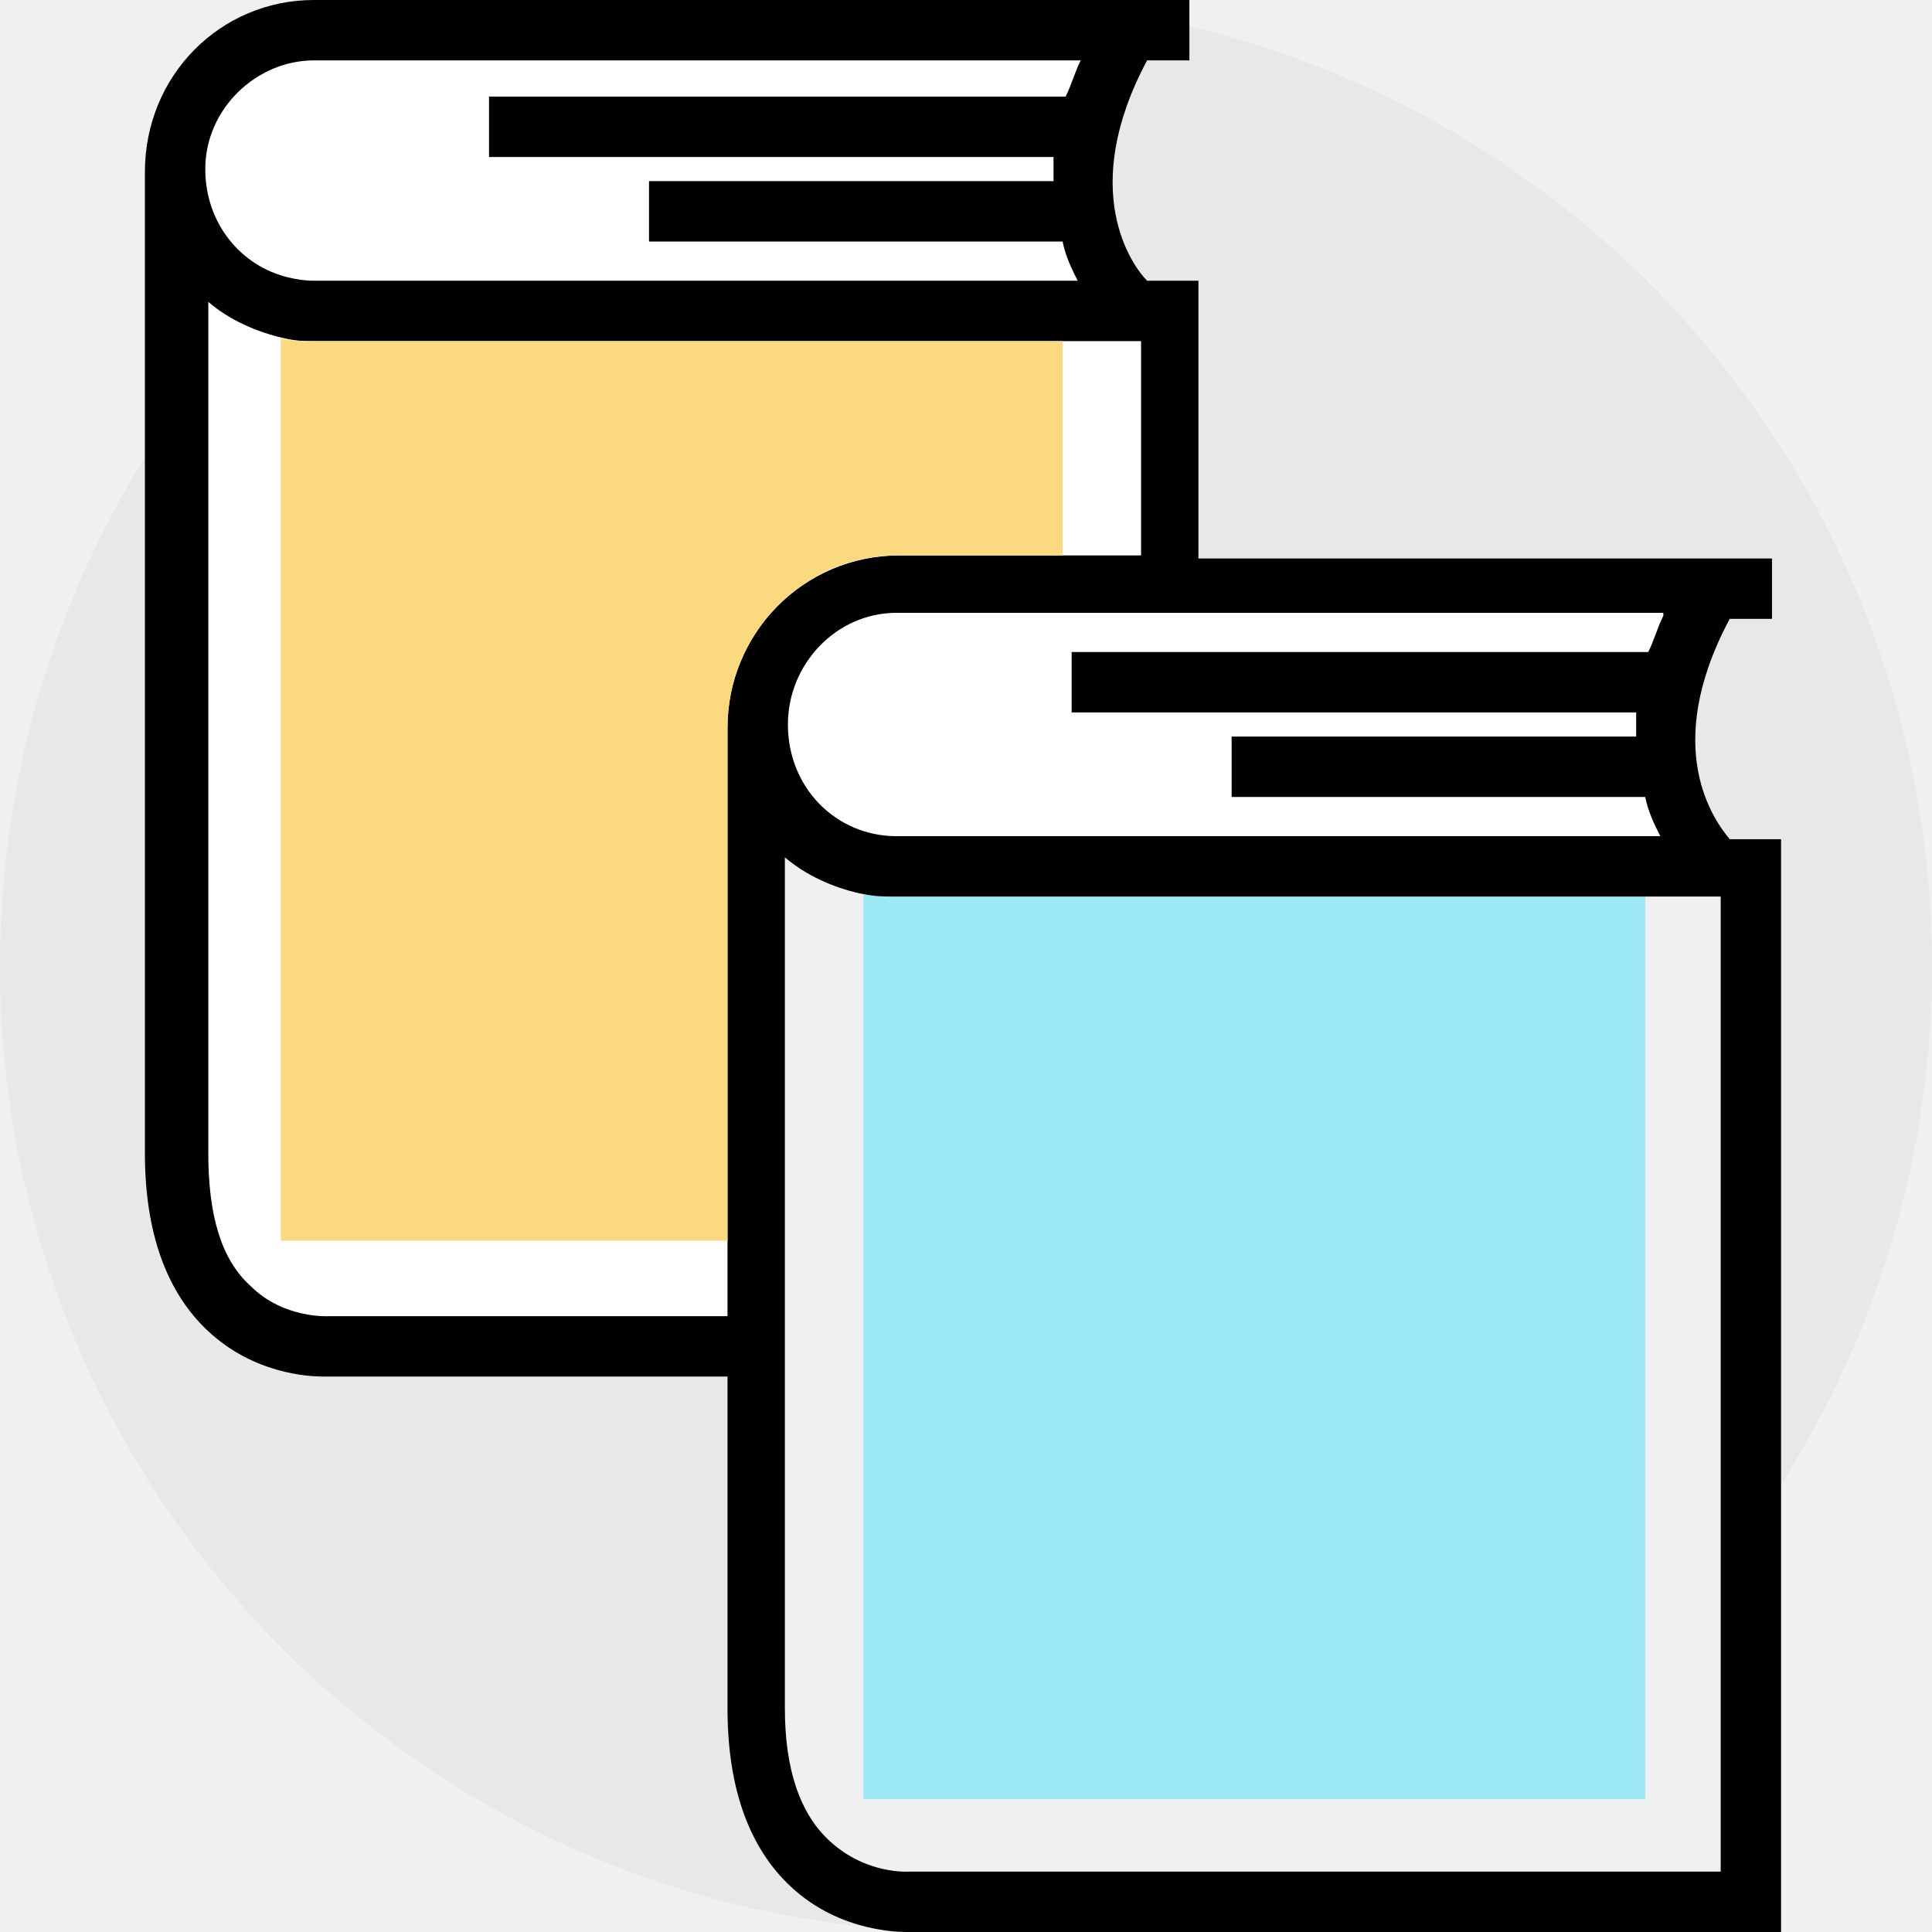
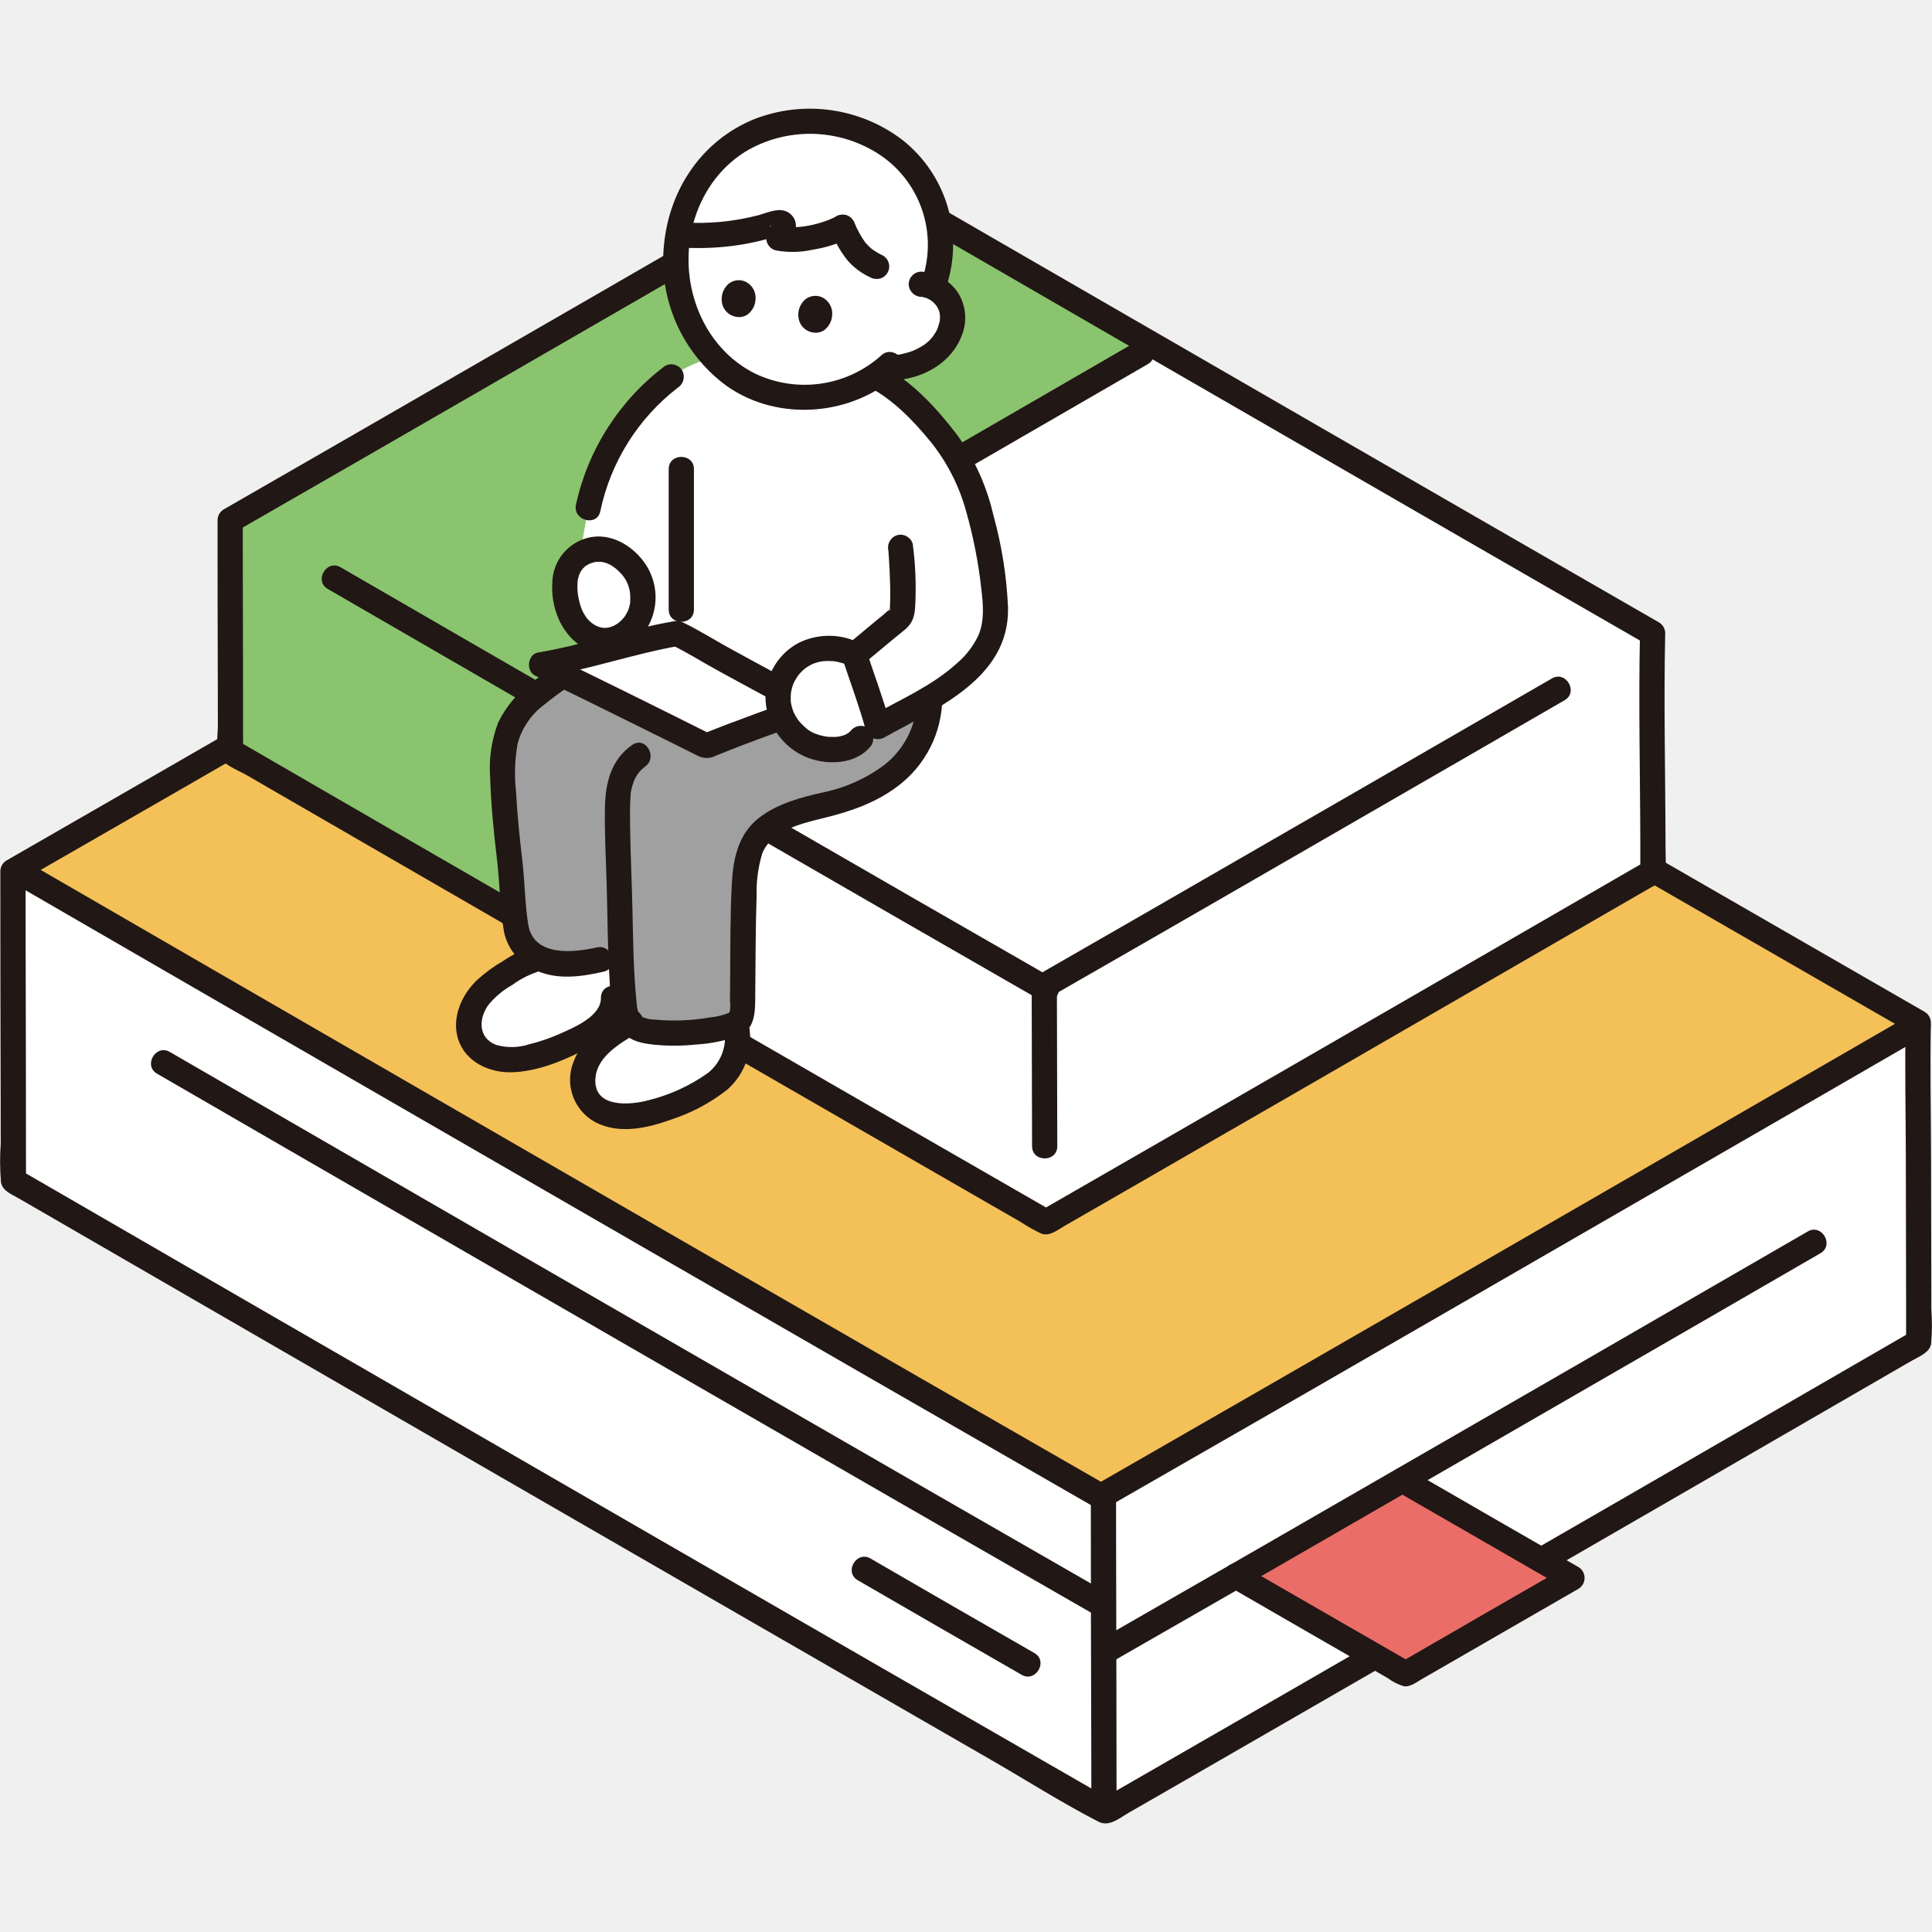
- <svg xmlns="http://www.w3.org/2000/svg" width="800px" height="800px" viewBox="0 0 1024 1024" class="icon" version="1.1">
-   <path d="M630.4 13.92V32H608c-36.8 68.8-8 108.8 0 116.8h27.2V296h304v32h-22.4c-36.8 68.8-8 107.2 0 116.8H944v341.856c50.576-79.376 80-173.552 80-274.656 0-242-167.936-444.64-393.6-498.08zM385.6 905.6v-176H174.4h-3.2c-8 0-36.8-1.6-60.8-24-22.4-20.8-33.6-52.8-33.6-94.4V242.336C28.16 320.656 0 413.024 0 512c0 265.056 201.408 483.056 459.52 509.344-11.968-2.864-26.848-8.768-40.32-21.344-22.4-20.8-33.6-52.8-33.6-94.4zM475.2 294.4c-49.6 0-89.6 41.6-89.6 91.2 0-49.6 40-91.2 91.2-91.2h-1.6z" fill="#E8E8E8" />
-   <path d="M564.8 294.4h40V180.8h-41.6v113.6zM148.8 179.2c4.8 1.6 11.2 1.6 17.6 1.6h1.6c-6.4 0-11.2 0-17.6-1.6-7.168-1.6-14.336-3.984-21.104-7.168-6.512 7.328-12.8 14.88-18.896 22.576V611.2c0 32 6.4 56 22.4 70.4 17.6 17.6 41.6 16 41.6 16h211.2v-40H148.8V179.2zM166.4 148.8h404.8c-3.2-6.4-6.4-12.8-8-20.8H344V96h214.4v-12.8H259.2v-16.368a513.696 513.696 0 0 0-106.224 80.256c4.32 1.024 8.768 1.712 13.424 1.712zM564.8 51.2c3.2-6.4 4.8-12.8 8-19.2H333.6a512.79 512.79 0 0 0-44.96 19.2H564.8zM475.2 324.8c-32 0-57.6 27.2-57.6 59.2 0 33.6 25.6 59.2 57.6 59.2H880c-3.2-6.4-6.4-12.8-8-20.8H652.8v-32h214.4v-12.8H568v-32h305.6c3.2-6.4 4.8-12.8 8-19.2v-1.6H475.2z" fill="#E8E8E8" />
-   <path d="M771.008 953.6H872V475.2H473.6c-5.824 0-10.416-0.144-16-1.344V953.6h313.408z" fill="#9DE8F7" />
-   <path d="M475.2 443.2H880c-3.2-6.4-6.4-12.8-8-20.8H652.8v-32h214.4v-12.8H568v-32h305.6c3.2-6.4 4.8-12.8 8-19.2v-1.6H475.2c-32 0-57.6 27.2-57.6 59.2 0 33.6 25.6 59.2 57.6 59.2zM152.976 147.088c4.32 1.024 8.768 1.712 13.424 1.712h404.8c-3.2-6.4-6.4-12.8-8-20.8H344V96h214.4v-12.8H259.2v-32h305.6c3.2-6.4 4.8-12.8 8-19.2H166.4C136 32 108.8 57.6 108.8 89.6c0 28.72 18.768 51.44 44.176 57.488z" fill="#FFFFFF" />
-   <path d="M476.8 294.4h128V180.8H168c-6.4 0-11.2 0-17.6-1.6-7.168-1.6-14.336-3.984-21.104-7.168-6.832-3.2-13.264-7.216-18.896-12.032v451.2c0 32 6.4 56 22.4 70.4 17.6 17.6 41.6 16 41.6 16h211.2v-312c0-49.6 40-91.2 91.2-91.2z" fill="#FFFFFF" />
-   <path d="M916.8 444.8c-8-9.6-36.8-48 0-116.8h22.4v-32h-304V148.8H608c-8-8-36.8-48 0-116.8h22.4V0h-464C116.8 0 76.8 40 76.8 91.2v520c0 41.6 11.2 73.6 33.6 94.4 24 22.4 52.8 24 60.8 24H385.6v176c0 41.6 11.2 73.6 33.6 94.4 13.472 12.576 28.352 18.48 40.32 21.344 9.344 2.224 16.976 2.656 20.48 2.656h464V444.8h-27.2z m-35.2-120v1.6c-3.2 6.4-4.8 12.8-8 19.2H568v32h299.2v12.8H652.8v32H872c1.6 8 4.8 14.4 8 20.8H475.2c-32 0-57.6-25.6-57.6-59.2 0-32 25.6-59.2 57.6-59.2h406.4z m-496 332.8v40H174.4s-24 1.6-41.6-16c-16-14.4-22.4-38.4-22.4-70.4V160c5.632 4.816 12.064 8.832 18.896 12.032C136.064 175.216 143.232 177.6 150.4 179.2c6.4 1.6 11.2 1.6 17.6 1.6h436.8v113.6h-128c-51.2 0-91.2 41.6-91.2 91.2v272zM166.4 32h406.4c-3.2 6.4-4.8 12.8-8 19.2H259.2v32h299.2V96H344v32h219.2c1.6 8 4.8 14.4 8 20.8H166.4c-4.656 0-9.104-0.688-13.424-1.712C127.568 141.04 108.8 118.32 108.8 89.6 108.8 57.6 136 32 166.4 32zM912 831.424V992H481.6s-22.4 1.6-41.6-16c-16-14.4-24-38.4-24-70.4V454.4c11.2 9.6 25.6 16 40 19.2 0.576 0.144 1.04 0.128 1.6 0.256 5.584 1.2 10.176 1.344 16 1.344H912v356.224z" fill="" />
-   <path d="M475.2 294.4h88V180.8H166.4c-6.4 0-12.8 0-17.6-1.6v478.4h236.8v-272c0-49.6 40-91.2 89.6-91.2z" fill="#FAD97F" />
+ <svg xmlns="http://www.w3.org/2000/svg" width="800px" height="800px" viewBox="0 -17.23 306.525 306.525">
+   <defs>
+     <style>.a{fill:#ffffff;}.b{fill:#f4c058;}.c{fill:#211715;}.d{fill:#ea6d67;}.e{fill:#8ac46e;}.f{fill:#a0a0a0;}</style>
+   </defs>
+   <path class="a" d="M304.418,190.49c-.017-11.951-.077-36.41-.077-45.1,0,0,0-.122.006-.357-53.9-31.009-135.061-77.918-171.922-99.254C101.212,63.835,38.394,100.133,2.052,121.01c0,10.138.074,40.174.068,49.085,33.15,19.195,119.957,69.373,173.325,100.059,37.885-21.778,99.829-57.576,128.978-74.447v-.459C304.423,194.084,304.421,192.457,304.418,190.49Z" />
+   <path class="b" d="M131.706,46.192C100.37,64.322,38.567,100.033,2.445,120.785c27.372,15.853,126.347,73.071,172.227,99.384,33.5-19.2,106.859-61.578,129.669-74.782,0,0,0-.122.006-.357-53.9-31.009-135.061-77.918-171.922-99.254Z" />
+   <path class="c" d="M306.418,190.49q-.017-12.1-.046-24.2c-.014-7.081-.18-14.181-.025-21.26a2,2,0,0,0-.99-1.726q-35.7-20.54-71.365-41.139Q198.616,81.746,163.256,61.3q-14.913-8.622-29.822-17.251a2.022,2.022,0,0,0-2.019,0Q107.654,57.8,83.881,71.527q-27.843,16.083-55.7,32.14-13.564,7.816-27.137,15.617a2.011,2.011,0,0,0-.99,1.726q0,17.326.052,34.652.008,4.276.013,8.554a38.655,38.655,0,0,0,.039,6.145c.23,1.363,1.723,1.906,2.8,2.532L5.7,174.478l6.032,3.49Q26.9,186.749,42.08,195.521q18.662,10.788,37.328,21.569Q99.25,228.549,119.1,240,138.174,251,157.259,262c5.65,3.253,11.22,6.807,17.015,9.791,1.709.88,3.314-.559,4.778-1.4l4.2-2.414q4.42-2.544,8.84-5.089,19.689-11.337,39.363-22.7,19.755-11.4,39.5-22.815,16.167-9.345,32.33-18.7c1.141-.661,2.865-1.267,3.1-2.706a34.233,34.233,0,0,0,.031-5.482c0-2.573-4-2.578-4,0q0,2.608,0,5.217l.99-1.727q-22.851,13.226-45.715,26.432-27.7,16-55.409,31.979-13.923,8.025-27.854,16.036h2.019q-36.443-20.955-72.843-41.982Q67.646,205.685,31.7,184.9q-14.285-8.26-28.565-16.528l.99,1.727c.008-13.314-.041-26.627-.06-39.941q-.007-4.572-.008-9.144l-.991,1.727q25.616-14.715,51.2-29.489Q81.6,77.471,108.934,61.671q12.252-7.081,24.5-14.168h-2.019q29.592,17.128,59.2,34.23,37.073,21.421,74.163,42.811,19.275,11.115,38.561,22.213l-.991-1.727c-.155,7.079.011,14.179.025,21.26q.024,12.1.046,24.2C302.422,193.064,306.422,193.068,306.418,190.49Z" />
+   <path class="c" d="M173.07,220.035q0,20.736.072,41.472.007,4.2.01,8.389c0,2.574,4,2.578,4,0,0-13.5-.05-27-.072-40.5q-.008-4.683-.01-9.366c0-2.573-4-2.578-4,0Z" />
+   <path class="c" d="M3.431,123.658q12.11,7.017,24.226,14.022,17.038,9.856,34.083,19.7,19.348,11.179,38.7,22.349,19.039,10.987,38.085,21.96,16.109,9.279,32.23,18.536l3.306,1.9c2.236,1.282,4.254-2.172,2.018-3.454q-15.582-8.935-31.146-17.9-18.829-10.842-37.647-21.7Q87.831,167.838,68.379,156.6,50.91,146.507,33.444,136.406q-12.863-7.439-25.721-14.885L5.45,120.2c-2.232-1.293-4.248,2.162-2.019,3.454Z" />
+   <path class="c" d="M175.093,235.158q-13.441-7.707-26.865-15.444-16.377-9.43-32.745-18.876Q98.6,191.1,81.724,181.347q-15.236-8.8-30.468-17.61-11.166-6.458-22.331-12.92l-1.985-1.15c-2.232-1.292-4.248,2.163-2.019,3.454q10.509,6.087,21.023,12.166,14.86,8.593,29.723,17.181,16.79,9.7,33.584,19.392,16.566,9.561,33.138,19.108,13.9,8.01,27.822,16l2.863,1.642c2.237,1.283,4.254-2.172,2.019-3.454Z" />
+   <path class="c" d="M164.115,245.038q-13.019-7.466-26-15c-2.232-1.293-4.248,2.163-2.019,3.454q12.987,7.521,26,15c2.237,1.283,4.254-2.172,2.019-3.454Z" />
+   <path class="d" d="M249.423,233.117c-4.618,2.652-19.594,11.305-26.406,15.226-6.573-3.775-18.231-10.494-26.936-15.517,8.226-4.732,17.274-9.942,26.426-15.226C231.441,222.759,243.172,229.529,249.423,233.117Z" />
+   <path class="c" d="M196.081,234.826h.01l-1.009-.273q12.546,7.254,25.113,14.475a8.033,8.033,0,0,0,2.556,1.279c1,.135,1.928-.613,2.756-1.09q2.365-1.362,4.73-2.727,5.376-3.1,10.752-6.2,4.72-2.722,9.443-5.442a2.019,2.019,0,0,0,0-3.454q-13.471-7.734-26.915-15.517c-2.234-1.289-4.25,2.166-2.019,3.454q13.452,7.769,26.915,15.517V231.39q-13.215,7.591-26.4,15.226h2.018q-6.6-3.794-13.2-7.6-3.7-2.132-7.4-4.265l-3.672-2.12c-1.027-.593-2.463-1.809-3.677-1.809-2.574,0-2.578,4,0,4Z" />
+   <path class="c" d="M286.81,178.153q-18.458,10.689-36.931,21.348-24.841,14.343-49.7,28.659-12.856,7.4-25.721,14.785c-2.234,1.278-.221,4.736,2.019,3.453q23.758-13.6,47.456-27.311,23.481-13.537,46.948-27.1,8.974-5.189,17.947-10.382c2.227-1.289.215-4.747-2.019-3.453Z" />
+   <path class="c" d="M175.9,221.77q26.069-14.94,52.086-29.972,28.068-16.186,56.119-32.4,10.623-6.139,21.243-12.284c2.227-1.29.215-4.748-2.019-3.454q-22.163,12.829-44.342,25.628-29.14,16.828-58.3,33.623-13.4,7.713-26.807,15.405c-2.233,1.28-.221,4.738,2.019,3.454Z" />
+   <path class="a" d="M262.249,117.179c-.013-8.922-.058-27.182-.058-33.672,0,0,0-.091.005-.266C221.958,60.09,161.365,25.07,133.847,9.142c-23.3,13.482-70.2,40.581-97.331,56.167,0,7.568.056,29.991.051,36.644,24.749,14.33,89.555,51.79,129.4,74.7,28.284-16.259,74.528-42.983,96.289-55.579v-.343C262.252,119.862,262.251,118.647,262.249,117.179Z" />
+   <path class="e" d="M132.1,10.152C108.27,23.939,62.986,50.1,36.516,65.309c0,7.568.056,29.991.051,36.644,10.763,6.232,29.1,16.839,49.67,28.721-.015-9.132-.054-29.307-.058-36.983,41.833-24.165,77.077-44.544,96.955-56.052-19.693-11.377-37.516-21.683-49.287-28.5Z" />
+   <path class="c" d="M264.249,117.179c-.017-11.3-.3-22.638-.053-33.938a2,2,0,0,0-.991-1.727q-26.644-15.33-53.265-30.7-26.406-15.243-52.8-30.5Q146,13.863,134.856,7.415a2.022,2.022,0,0,0-2.019,0Q115.073,17.695,97.3,27.959,76.566,39.934,55.822,51.891q-10.155,5.85-20.315,11.691a2.012,2.012,0,0,0-.991,1.727q0,13.086.04,26.174.006,3.168.009,6.336c0,1.422-.307,3.282.074,4.666.407,1.478,3.19,2.51,4.45,3.239l4.6,2.665q25.283,14.629,50.579,29.236,29.014,16.758,58.045,33.482l6.622,3.812,3.049,1.754a24.771,24.771,0,0,0,3.205,1.807c1.32.51,2.554-.546,3.655-1.179l3.327-1.914q3.364-1.935,6.727-3.872,14.649-8.437,29.29-16.889,26.814-15.477,53.612-30.982c1.092-.632,2.346-1.125,2.448-2.571.091-1.284,0-2.607,0-3.894,0-2.574-4-2.578-4,0q0,1.947,0,3.894l.991-1.727q-17.022,9.853-34.054,19.69-20.719,11.97-41.45,23.923-10.391,5.988-20.785,11.966h2.019q-27.173-15.624-54.314-31.3-26.819-15.48-53.624-30.981Q48.3,106.436,37.577,100.226l.99,1.727c.006-9.911-.03-19.823-.045-29.734q0-3.456-.006-6.91l-.99,1.726q19.149-11,38.273-22.045,20.362-11.748,40.713-23.513,9.174-5.3,18.344-10.608h-2.019q22.086,12.785,44.184,25.548,27.671,15.989,55.355,31.954,14.4,8.3,28.81,16.6l-.99-1.727c-.248,11.3.036,22.634.053,33.938C260.253,119.752,264.253,119.757,264.249,117.179Z" />
+   <path class="c" d="M163.684,139.236c0,8.463.06,16.927.061,25.39,0,2.574,4,2.578,4,0,0-8.463-.06-16.927-.061-25.39,0-2.574-4-2.578-4,0Z" />
+   <path class="c" d="M167.078,138q-22.767-13.055-45.486-26.189Q97.081,97.668,72.583,83.5,63.3,78.136,54.028,72.765c-2.231-1.293-4.248,2.163-2.019,3.454Q71.364,87.428,90.732,98.612q25.449,14.7,50.913,29.379,11.7,6.74,23.414,13.463c2.237,1.282,4.254-2.172,2.019-3.454Z" />
+   <path class="c" d="M166.56,140.969q16.453-9.43,32.875-18.917,17.652-10.181,35.295-20.377,6.756-3.9,13.509-7.813c2.228-1.289.216-4.747-2.018-3.454q-13.989,8.1-27.988,16.176-18.321,10.581-36.655,21.14-8.516,4.9-17.037,9.791c-2.233,1.28-.22,4.737,2.019,3.454Z" />
+   <path class="c" d="M87.3,95.352Q109.259,82.67,131.21,69.981q17.827-10.3,35.652-20.616,7.624-4.41,15.247-8.823c2.227-1.289.216-4.747-2.019-3.453Q165.348,45.623,150.6,54.15q-19.836,11.47-39.675,22.934Q98.1,84.492,85.285,91.9c-2.229,1.287-.217,4.745,2.018,3.454Z" />
+   <path class="c" d="M84.174,93.674c.013,11.343.061,22.686.062,34.029,0,2.574,4,2.578,4,0,0-11.343-.049-22.686-.062-34.029,0-2.574-4-2.578-4,0Z" />
+   <path class="f" d="M147.461,94.428a15.788,15.788,0,0,1-1.6,6.165c-1.986,3.9-5.818,6.569-9.853,8.269s-4.613,1.259-8.788,2.576c-3.255,1.027-6.663,2.506-8.058,5.8a19.253,19.253,0,0,0-1.031,5.232c-.3,6.747-.246,13.766-.33,20.71a2.278,2.278,0,0,1-1.57,2.19,32.139,32.139,0,0,1-14.655.781,2.917,2.917,0,0,1-1.3-.873,3.95,3.95,0,0,1-1.1-1.831c-.376-3.152-.557-6.188-.664-9.227-3.493.775-7.485,2.115-11.2,1.209-2.583-.631-5.005-2.6-5.4-5.229l-.328-2.172c-.577-10.619-1.154-9.282-1.73-19.9-.194-3.573-.35-7.34,1.282-10.525A17.817,17.817,0,0,1,86.806,91.7a69.034,69.034,0,0,1,14.464-8.108S140.778,93.065,147.461,94.428Z" />
+   <path class="a" d="M139.38,97.987c2.3-1.288,5.263-2.738,8.123-4.452,4.746-2.839,9.258-6.429,10.191-11.246a20.12,20.12,0,0,0-.03-6.287c-.913-7.372-2.657-16.783-7.251-22.847-2.8-3.712-7.22-8.5-11.53-10.709,0,0-7.477-3.62-14.741-4.093-11.662-.761-17.63,4.211-17.63,4.211a35.256,35.256,0,0,0-13.2,20.8L91.278,75.076,90.543,79.3Z" />
+   <path class="a" d="M92.631,155.7a7.357,7.357,0,0,1,1.429-6.019A18.161,18.161,0,0,1,99.5,145.3c2.1,1.645,10.632,1.962,16.738.07a2.155,2.155,0,0,0,.583-.281c.075.713.123,1.153.123,1.153.635,5.8-2.878,8.132-5.108,9.459a33.622,33.622,0,0,1-8.5,3.579,13.918,13.918,0,0,1-5.547.543,6.448,6.448,0,0,1-4.623-2.849A4.982,4.982,0,0,1,92.631,155.7Z" />
+   <path class="a" d="M74.768,143.132A8,8,0,0,1,75.911,141a19.28,19.28,0,0,1,5.892-4.613,9.892,9.892,0,0,1,3.808-1.581,8.174,8.174,0,0,0,1.708.628c3.715.906,7.706-.433,11.2-1.209.075,2.191.191,4.379.39,6.611l-1.569.259c.117,2.5-2.1,4.45-4.252,5.729a32.465,32.465,0,0,1-8.218,3.459,13.348,13.348,0,0,1-5.363.52,6.193,6.193,0,0,1-4.469-2.752A5.832,5.832,0,0,1,74.768,143.132Z" />
+   <path class="a" d="M107.251,23.032a23.038,23.038,0,0,0,5.485,16.042A19.877,19.877,0,0,0,140.655,41.1a11.483,11.483,0,0,0,7.635-2.391,7.284,7.284,0,0,0,2.771-6.5,5.292,5.292,0,0,0-3.085-3.9,18.979,18.979,0,0,0-6.568-22.174C132.511-.185,119.934.685,112.623,9A22.458,22.458,0,0,0,107.251,23.032Z" />
+   <path class="a" d="M110.148,12.5a22.731,22.731,0,0,0-2.6,7.5,38.087,38.087,0,0,0,15.638-1.884,1.078,1.078,0,0,1,.861.074c.63.355-.131,1.732-.487,2.362,2.24.631,7.725-.4,10.149-1.732,1.347,3.276,2.723,4.983,5.365,6.22l7.092,2.825a5.048,5.048,0,0,1,1.812.445,18.99,18.99,0,0,0-6.573-22.176C132.511-.185,119.934.685,112.623,9A20.521,20.521,0,0,0,110.148,12.5Z" />
+   <path class="c" d="M114.94,146.245a7.175,7.175,0,0,1-2.6,6.745,27.785,27.785,0,0,1-9.546,4.364c-2.774.735-8.287,1.217-8.341-3.036-.048-3.8,3.874-6,6.706-7.676,2.215-1.309.2-4.768-2.019-3.454-3.347,1.978-6.708,4.2-8.125,8a7.647,7.647,0,0,0,3.415,9.614c3.843,2.013,8.374.934,12.235-.468a28.569,28.569,0,0,0,8.716-4.684,10.7,10.7,0,0,0,3.558-9.4,2.054,2.054,0,0,0-2-2,2.015,2.015,0,0,0-2,2Z" />
+   <path class="c" d="M84.813,132.913a16.028,16.028,0,0,0-4.947,2.3,23.931,23.931,0,0,0-4.18,3.047c-2.462,2.347-4.081,6.01-2.991,9.4,1.151,3.586,4.914,5.327,8.474,5.233,3.839-.1,7.774-1.632,11.153-3.361,3.325-1.7,7.049-4.282,7.021-8.439-.017-2.573-4.018-2.579-4,0,.02,2.938-4.316,4.709-6.506,5.69a29.388,29.388,0,0,1-4.9,1.675,8.87,8.87,0,0,1-5.218.091c-2.89-1.084-2.818-4.228-1.172-6.419a13.333,13.333,0,0,1,3.723-3.089,14.6,14.6,0,0,1,4.607-2.271c2.52-.514,1.454-4.37-1.063-3.857Z" />
+   <path class="c" d="M100.738,81.659A70.437,70.437,0,0,0,84.8,90.715a17.462,17.462,0,0,0-5.745,6.654,20.215,20.215,0,0,0-1.288,8.816c.145,4.315.56,8.6,1.078,12.883.468,3.87.445,7.814,1.139,11.649a8.577,8.577,0,0,0,5.239,6.1c3.36,1.443,7.061.906,10.516.125,2.51-.567,1.448-4.424-1.063-3.857-3.733.844-10.033,1.5-10.863-3.615-.548-3.375-.543-6.856-.955-10.287-.432-3.6-.787-7.185-.987-10.805a26.629,26.629,0,0,1,.258-7.649,11.422,11.422,0,0,1,4.123-6.086A59.884,59.884,0,0,1,101.8,85.516a2.066,2.066,0,0,0,1.4-2.46,2.012,2.012,0,0,0-2.46-1.4Z" />
+   <path class="c" d="M100.323,100.945c-3.427,2.382-4.287,6.117-4.349,10.043-.063,3.983.149,7.963.273,11.942.163,5.22.14,10.447.49,15.66.162,2.414-.016,5.365,1.518,7.366,1.47,1.92,3.274,2.323,5.555,2.563a32.691,32.691,0,0,0,6.583-.023,25.435,25.435,0,0,0,6.682-1.313c2.61-1.017,2.724-3.519,2.747-5.939.027-2.749.037-5.5.064-8.248.026-2.719.067-5.438.157-8.156a21.139,21.139,0,0,1,.869-6.582c1.335-3.615,6.074-4.806,9.41-5.611,4.326-1.044,8.49-2.4,12.092-5.127A17.664,17.664,0,0,0,149.5,93.535c.1-2.574-3.9-2.57-4,0a13.519,13.519,0,0,1-5.209,10.605,24.277,24.277,0,0,1-9.661,4.338c-3.565.792-7.352,1.8-10.27,4.1-3.241,2.55-4.041,6.447-4.248,10.374-.263,4.957-.232,9.935-.266,14.9q-.012,1.821-.029,3.642a6.466,6.466,0,0,1-.019,1.7c-.113.321-.066.2-.277.317a10.253,10.253,0,0,1-2.864.678,29.023,29.023,0,0,1-3.068.386,31.906,31.906,0,0,1-5.782-.046,4.814,4.814,0,0,1-1.833-.38c-.931-.554-.906-1.627-1-2.559-.458-4.708-.531-9.44-.625-14.167-.09-4.49-.319-8.977-.379-13.468-.022-1.691-.05-3.395.08-5.083.011-.14.022-.28.036-.419.041-.4-.026.122.011-.066a9.2,9.2,0,0,1,.433-1.564,5.215,5.215,0,0,1,1.8-2.414c2.1-1.459.1-4.928-2.018-3.454Z" />
+   <path class="c" d="M105.5,40.837a37.573,37.573,0,0,0-14.117,21.99c-.535,2.511,3.32,3.584,3.857,1.064a33.437,33.437,0,0,1,12.278-19.6,2.066,2.066,0,0,0,.718-2.737,2.013,2.013,0,0,0-2.736-.717Z" />
+   <path class="a" d="M93.232,83.583c-2.224-1.387-3.149-3.73-3.512-6.217-.407-2.789.07-6.338,4.126-7.352a5.783,5.783,0,0,1,4.226.789,7.92,7.92,0,0,1,3.891,7.683c-.274,3.3-3.391,6.335-6.673,5.856A5.31,5.31,0,0,1,93.232,83.583Z" />
+   <path class="c" d="M94.241,81.856a4.828,4.828,0,0,1-1.2-1.091c.179.223-.081-.121-.118-.177q-.142-.215-.27-.439c-.068-.119-.133-.241-.2-.364,0,0-.247-.563-.135-.281A10.9,10.9,0,0,1,91.8,77.68q-.054-.263-.1-.527c-.023-.136-.076-.62-.019-.084-.026-.252-.052-.505-.065-.759a11.069,11.069,0,0,1,.031-1.4c.028-.375,0,0-.01.067.026-.128.046-.256.074-.384.063-.281.153-.547.242-.821-.146.45.086-.166.161-.3s.481-.638.185-.31a7.316,7.316,0,0,1,.518-.524c.232-.21-.39.224.072-.053.155-.093.3-.193.464-.279.11-.059.224-.117.339-.167-.287.125.028,0,.076-.018a8.131,8.131,0,0,1,.907-.241c-.447.076.185.013.35.016s.33.012.494.03c.141.013.135.013-.017,0,.106.019.21.041.314.067a4.088,4.088,0,0,1,1.6.775c.023.016.3.225.1.064.108.084.212.173.315.262a8.939,8.939,0,0,1,.78.765,5.348,5.348,0,0,1,1.266,2.531c-.007-.033.112.588.068.309s.034.363.031.326a8.938,8.938,0,0,1,.019.926c-.005.177-.014.355-.029.532.007-.088.073-.34-.01.071a8.113,8.113,0,0,1-.268.98c-.2.6.086-.151-.078.179-.091.183-.187.363-.292.538a2.522,2.522,0,0,1-.474.661,6.633,6.633,0,0,1-.73.7c.217-.177-.04.028-.076.051-.169.108-.335.217-.51.314a3.426,3.426,0,0,1-1.436.409,3.118,3.118,0,0,1-1.848-.535,2,2,0,0,0-2.019,3.454c3.7,2.2,8,.706,10.326-2.693a9.513,9.513,0,0,0-.039-10.193c-1.981-3.046-5.7-5.311-9.4-4.283a7.482,7.482,0,0,0-5.485,7.081c-.247,3.835,1.314,7.961,4.6,10.088a2,2,0,0,0,2.019-3.454Z" />
+   <path class="c" d="M106.094,57.193V79.486c0,2.574,4,2.578,4,0V57.193c0-2.574-4-2.578-4,0Z" />
+   <path class="a" d="M107.4,83.278c-6.151,1.043-12.429,3.443-21.5,4.948,5.591,2.7,16.106,7.871,26.161,12.9,8.737-3.558,11.224-4.178,16.692-6.274C119.605,90.132,107.418,83.275,107.4,83.278Z" />
+   <path class="c" d="M106.869,81.35c-7.252,1.256-14.23,3.722-21.5,4.947-1.664.281-1.971,2.935-.477,3.655,5.911,2.852,11.8,5.759,17.674,8.676q2.648,1.313,5.291,2.631c.924.461,1.843.933,2.771,1.384a3.16,3.16,0,0,0,3.079-.037q4.137-1.668,8.332-3.188c2.418-.871,4.845-1.717,7.246-2.635,1.479-.565,2.138-2.8.478-3.655-4.738-2.449-9.427-4.992-14.1-7.561-2.408-1.323-4.776-2.822-7.252-4.016-2.309-1.112-4.34,2.336-2.019,3.454,2.476,1.194,4.844,2.693,7.252,4.016,4.674,2.569,9.363,5.111,14.1,7.561l.478-3.656c-5.555,2.124-11.178,4.034-16.691,6.274l1.541.2c-8.7-4.35-17.4-8.679-26.161-12.9l-.478,3.655c7.27-1.225,14.247-3.691,21.5-4.947a2.017,2.017,0,0,0,1.4-2.46A2.046,2.046,0,0,0,106.869,81.35Z" />
+   <path class="a" d="M123.505,92.541c.59-4.78,5.592-8.766,12.015-6,.97,2.982,2.655,7.49,3.691,11.258-1.412,1.143-2.633,2.135-2.633,2.135-2.067,2.494-6.63,2.045-9.112.535A8.248,8.248,0,0,1,123.505,92.541Z" />
+   <path class="c" d="M134.828,84.157a10.873,10.873,0,0,0-8.11.607,9.93,9.93,0,0,0-4.664,5.356c-1.98,5.2,1.151,11.056,6.246,12.921,3.117,1.142,7.38.975,9.692-1.7a2.05,2.05,0,0,0,0-2.829,2.018,2.018,0,0,0-2.828,0c-.1.111-.2.213-.3.322-.066.074-.369.315-.058.079a5.251,5.251,0,0,1-.665.406c-.1.052-.449.165-.085.043-.113.038-.223.078-.337.112a6.622,6.622,0,0,1-.88.2c.4-.063,0,0-.107,0-.155.006-.309.019-.464.022-.281,0-.56-.015-.841-.026-.1,0-.509-.051-.119,0-.123-.016-.246-.038-.368-.06a10.044,10.044,0,0,1-.984-.233c-.258-.075-.509-.164-.76-.257.385.142-.264-.128-.372-.185a6.589,6.589,0,0,1-.663-.417c-.487-.338.161.14-.106-.081-.138-.115-.274-.23-.406-.351-.192-.175-.378-.356-.555-.546-.076-.081-.151-.165-.225-.249,0,0-.343-.42-.156-.18s-.129-.183-.131-.187c-.06-.087-.119-.175-.175-.264a7.81,7.81,0,0,1-.419-.74c-.057-.113-.109-.228-.161-.342.027.06.144.4.032.063-.076-.234-.16-.462-.224-.7-.05-.186-.09-.374-.129-.563-.007-.036-.075-.5-.031-.158.043.331-.01-.163-.014-.228a10.539,10.539,0,0,1,.027-1.33c-.026.449-.011.068.033-.155a7.908,7.908,0,0,1,.2-.805c.054-.176.124-.347.182-.522.14-.425-.164.268-.012.033.06-.094.1-.211.151-.31q.142-.278.306-.541c.071-.116.548-.765.2-.333a8.281,8.281,0,0,1,.849-.918c.075-.07.556-.464.334-.294-.261.2.115-.077.139-.093.119-.078.236-.157.358-.231.2-.124.414-.238.628-.343.025-.012.46-.2.158-.077-.285.118.182-.062.24-.082a7.883,7.883,0,0,1,.788-.226c.176-.04.871-.129.375-.084a12.728,12.728,0,0,1,1.779-.017c.086,0,.392.046-.023-.012q.261.038.519.089c.359.072.712.165,1.063.27a2,2,0,1,0,1.063-3.857Z" />
+   <path class="c" d="M140.952,70.129c-.076-.534-.03-.232,0,.079q.033.393.062.786c.053.748.093,1.5.128,2.248.075,1.642.13,3.289.091,4.932-.007.322-.018.643-.039.964-.012.187-.024.9-.022.364,0,.53-.181,0,.074-.043-.281.052-.819.627-1.112.864-2.011,1.623-3.965,3.315-5.98,4.933a1.945,1.945,0,0,0-.514,1.946c1.249,3.789,2.662,7.525,3.716,11.376a2.023,2.023,0,0,0,2.938,1.2c8.293-4.639,19.882-9.366,19.636-20.621a65.364,65.364,0,0,0-2.318-14.634,35.366,35.366,0,0,0-5.68-12.654c-3.28-4.3-7.191-8.591-12.034-11.146-2.276-1.2-4.3,2.251-2.019,3.454,3.864,2.038,7.016,5.321,9.762,8.666a30.482,30.482,0,0,1,5.578,10.824,74.952,74.952,0,0,1,2.479,12.58c.286,2.382.512,4.948-.422,7.223a13.126,13.126,0,0,1-3.494,4.571c-3.931,3.564-8.923,5.718-13.507,8.283l2.938,1.2c-1.054-3.851-2.467-7.587-3.716-11.376l-.515,1.945c2.155-1.73,4.238-3.548,6.4-5.27,1.5-1.191,1.765-2.354,1.838-4.189a53.685,53.685,0,0,0-.406-9.559,2.012,2.012,0,0,0-2.46-1.4,2.052,2.052,0,0,0-1.4,2.46Z" />
+   <path class="c" d="M150.217,28A21.144,21.144,0,0,0,143.211,5,24.25,24.25,0,0,0,119.6,1.7c-8.2,3.364-13.342,11.02-14.234,19.728a24.629,24.629,0,0,0,10.012,22.638c8.186,5.717,20.023,4.711,27.263-2.074,1.883-1.764-.95-4.588-2.828-2.829a18.211,18.211,0,0,1-20.042,2.863c-6.732-3.363-10.491-10.587-10.532-17.962-.039-7.089,3.334-13.988,9.583-17.57a20.1,20.1,0,0,1,19.62.129,17.182,17.182,0,0,1,7.921,20.312c-.792,2.455,3.068,3.507,3.857,1.063Z" />
+   <path class="c" d="M146.169,29.868c.471.034-.219-.087.2.023.178.046.358.084.534.14.1.033.51.228.207.074.165.084.329.169.486.267.072.044.464.328.2.117a5.005,5.005,0,0,1,.412.373,4.562,4.562,0,0,1,.372.413c-.234-.3.072.133.113.2a4.513,4.513,0,0,1,.26.491c-.159-.356.035.139.058.22a4.159,4.159,0,0,1,.123.55c-.057-.394-.006.159,0,.242,0,.2-.009.39-.02.586-.024.447.068-.153-.042.246-.089.326-.263.956-.321,1.091a6.842,6.842,0,0,1-1.064,1.637,5.886,5.886,0,0,1-1.734,1.338,7.976,7.976,0,0,1-2.148.885,11.555,11.555,0,0,1-1.275.283q-.213.033,0,0c-.106.013-.212.023-.318.032-.245.021-.49.031-.735.037a2,2,0,0,0,0,4c4.771-.117,9.592-2.7,11.213-7.38A7.458,7.458,0,0,0,152,29.223a7.57,7.57,0,0,0-5.827-3.355,2.011,2.011,0,0,0-2,2,2.049,2.049,0,0,0,2,2Z" />
+   <path class="c" d="M119.867,30.308a3.164,3.164,0,0,1-1.29,2.382,2.462,2.462,0,0,1-1.811.342,2.757,2.757,0,0,1-1.993-1.5,3.228,3.228,0,0,1,.8-3.714,2.556,2.556,0,0,1,3.474.191A2.846,2.846,0,0,1,119.867,30.308Z" />
+   <path class="c" d="M132.026,32.791a3.169,3.169,0,0,1-1.29,2.382,2.461,2.461,0,0,1-1.812.343,2.759,2.759,0,0,1-1.992-1.5,3.229,3.229,0,0,1,.8-3.715,2.554,2.554,0,0,1,3.473.192A2.849,2.849,0,0,1,132.026,32.791Z" />
+   <path class="c" d="M131.784,19.355a17.427,17.427,0,0,0,2.686,4.728,10.639,10.639,0,0,0,3.6,2.687,2.151,2.151,0,0,0,1.541.2,2,2,0,0,0,.477-3.656,10.485,10.485,0,0,1-1.914-1.148l.4.313a8.786,8.786,0,0,1-1.543-1.558l.312.405a15.033,15.033,0,0,1-1.787-3.229l.2.477c-.04-.094-.08-.189-.119-.285a2.2,2.2,0,0,0-.919-1.2,2,2,0,0,0-2.737.718,1.928,1.928,0,0,0-.2,1.541Z" />
+   <path class="c" d="M132.7,17.1c-2.283,1.2-6.187,2.135-8.608,1.53l1.2,2.938c.77-1.376,1.61-3.289.323-4.65-1.485-1.572-3.6-.465-5.3,0A37.782,37.782,0,0,1,108.2,18.049c-2.572-.143-2.564,3.857,0,4a43.37,43.37,0,0,0,8.119-.28c1.268-.167,2.527-.383,3.773-.675q.969-.225,1.923-.5c.357-.1.711-.215,1.064-.33.142-.045.284-.092.425-.141.28-.1.283-.1.01,0l-.882-.514.149.135-.514-.882c-.2-.478.174-.436-.054-.035-.133.236-.248.483-.381.72a2.022,2.022,0,0,0,1.2,2.938,14.522,14.522,0,0,0,5.9-.1,19.326,19.326,0,0,0,5.794-1.834c2.278-1.2.259-4.655-2.019-3.454Z" />
</svg>
